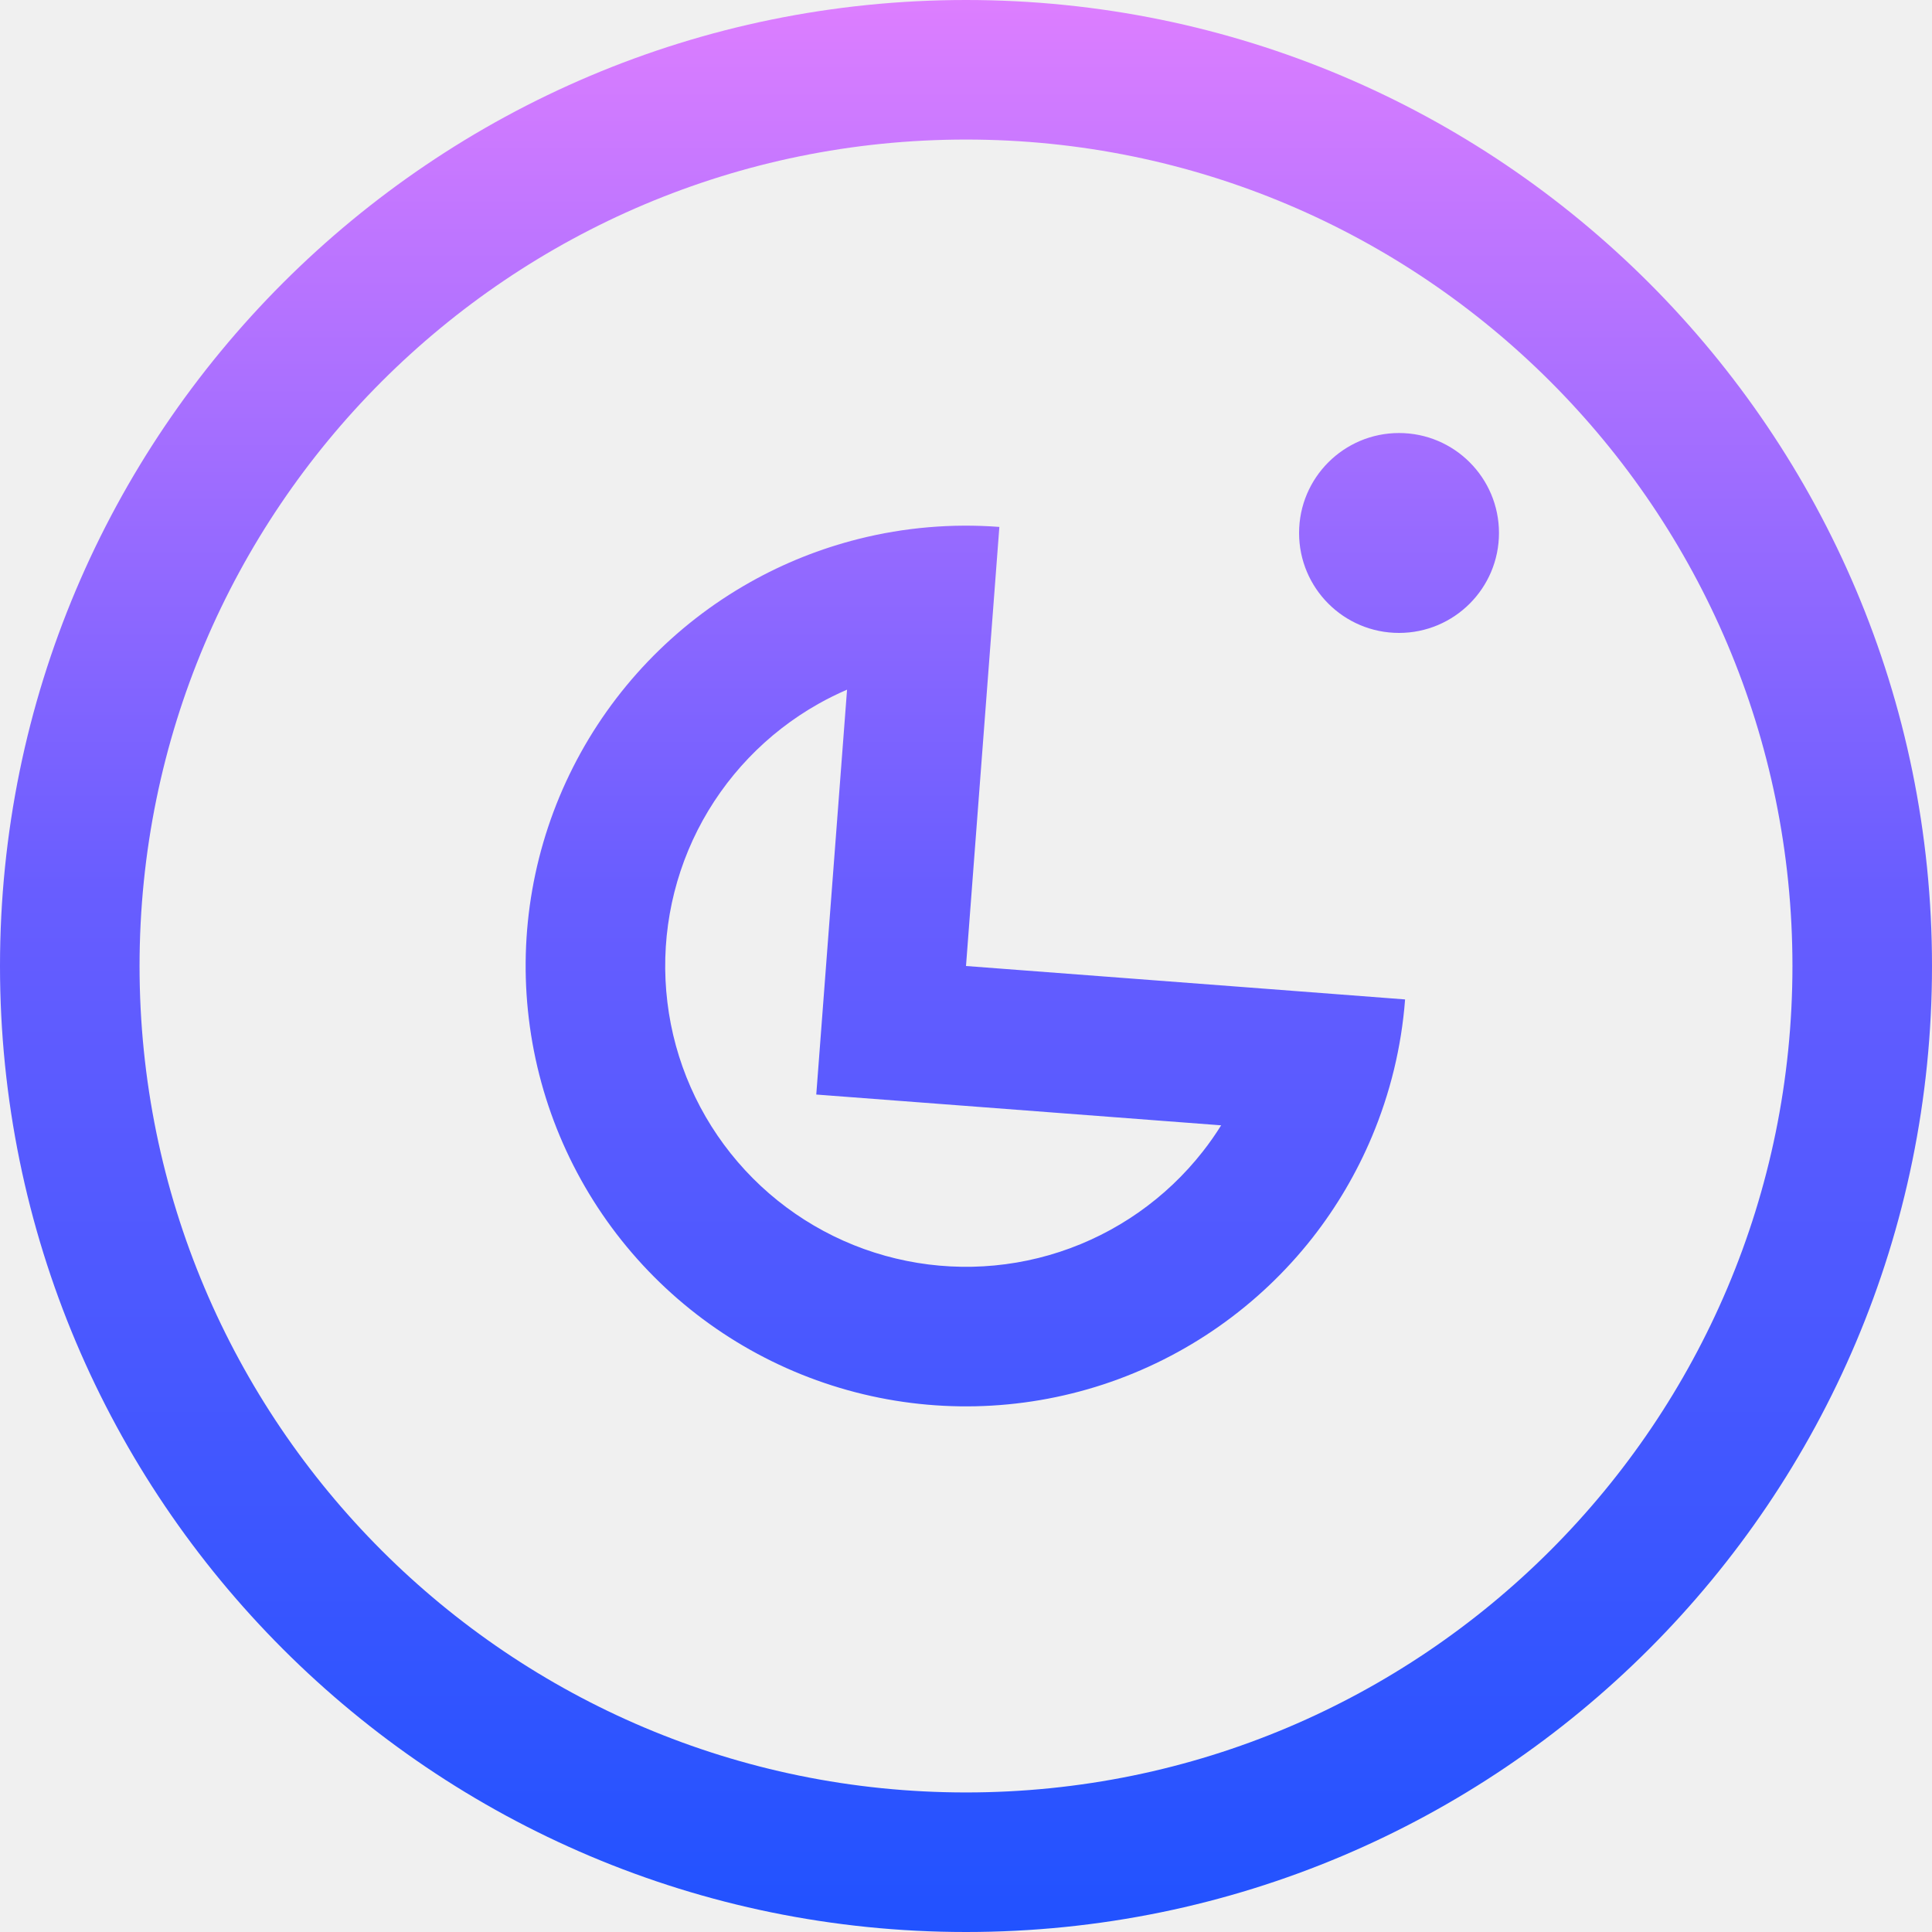
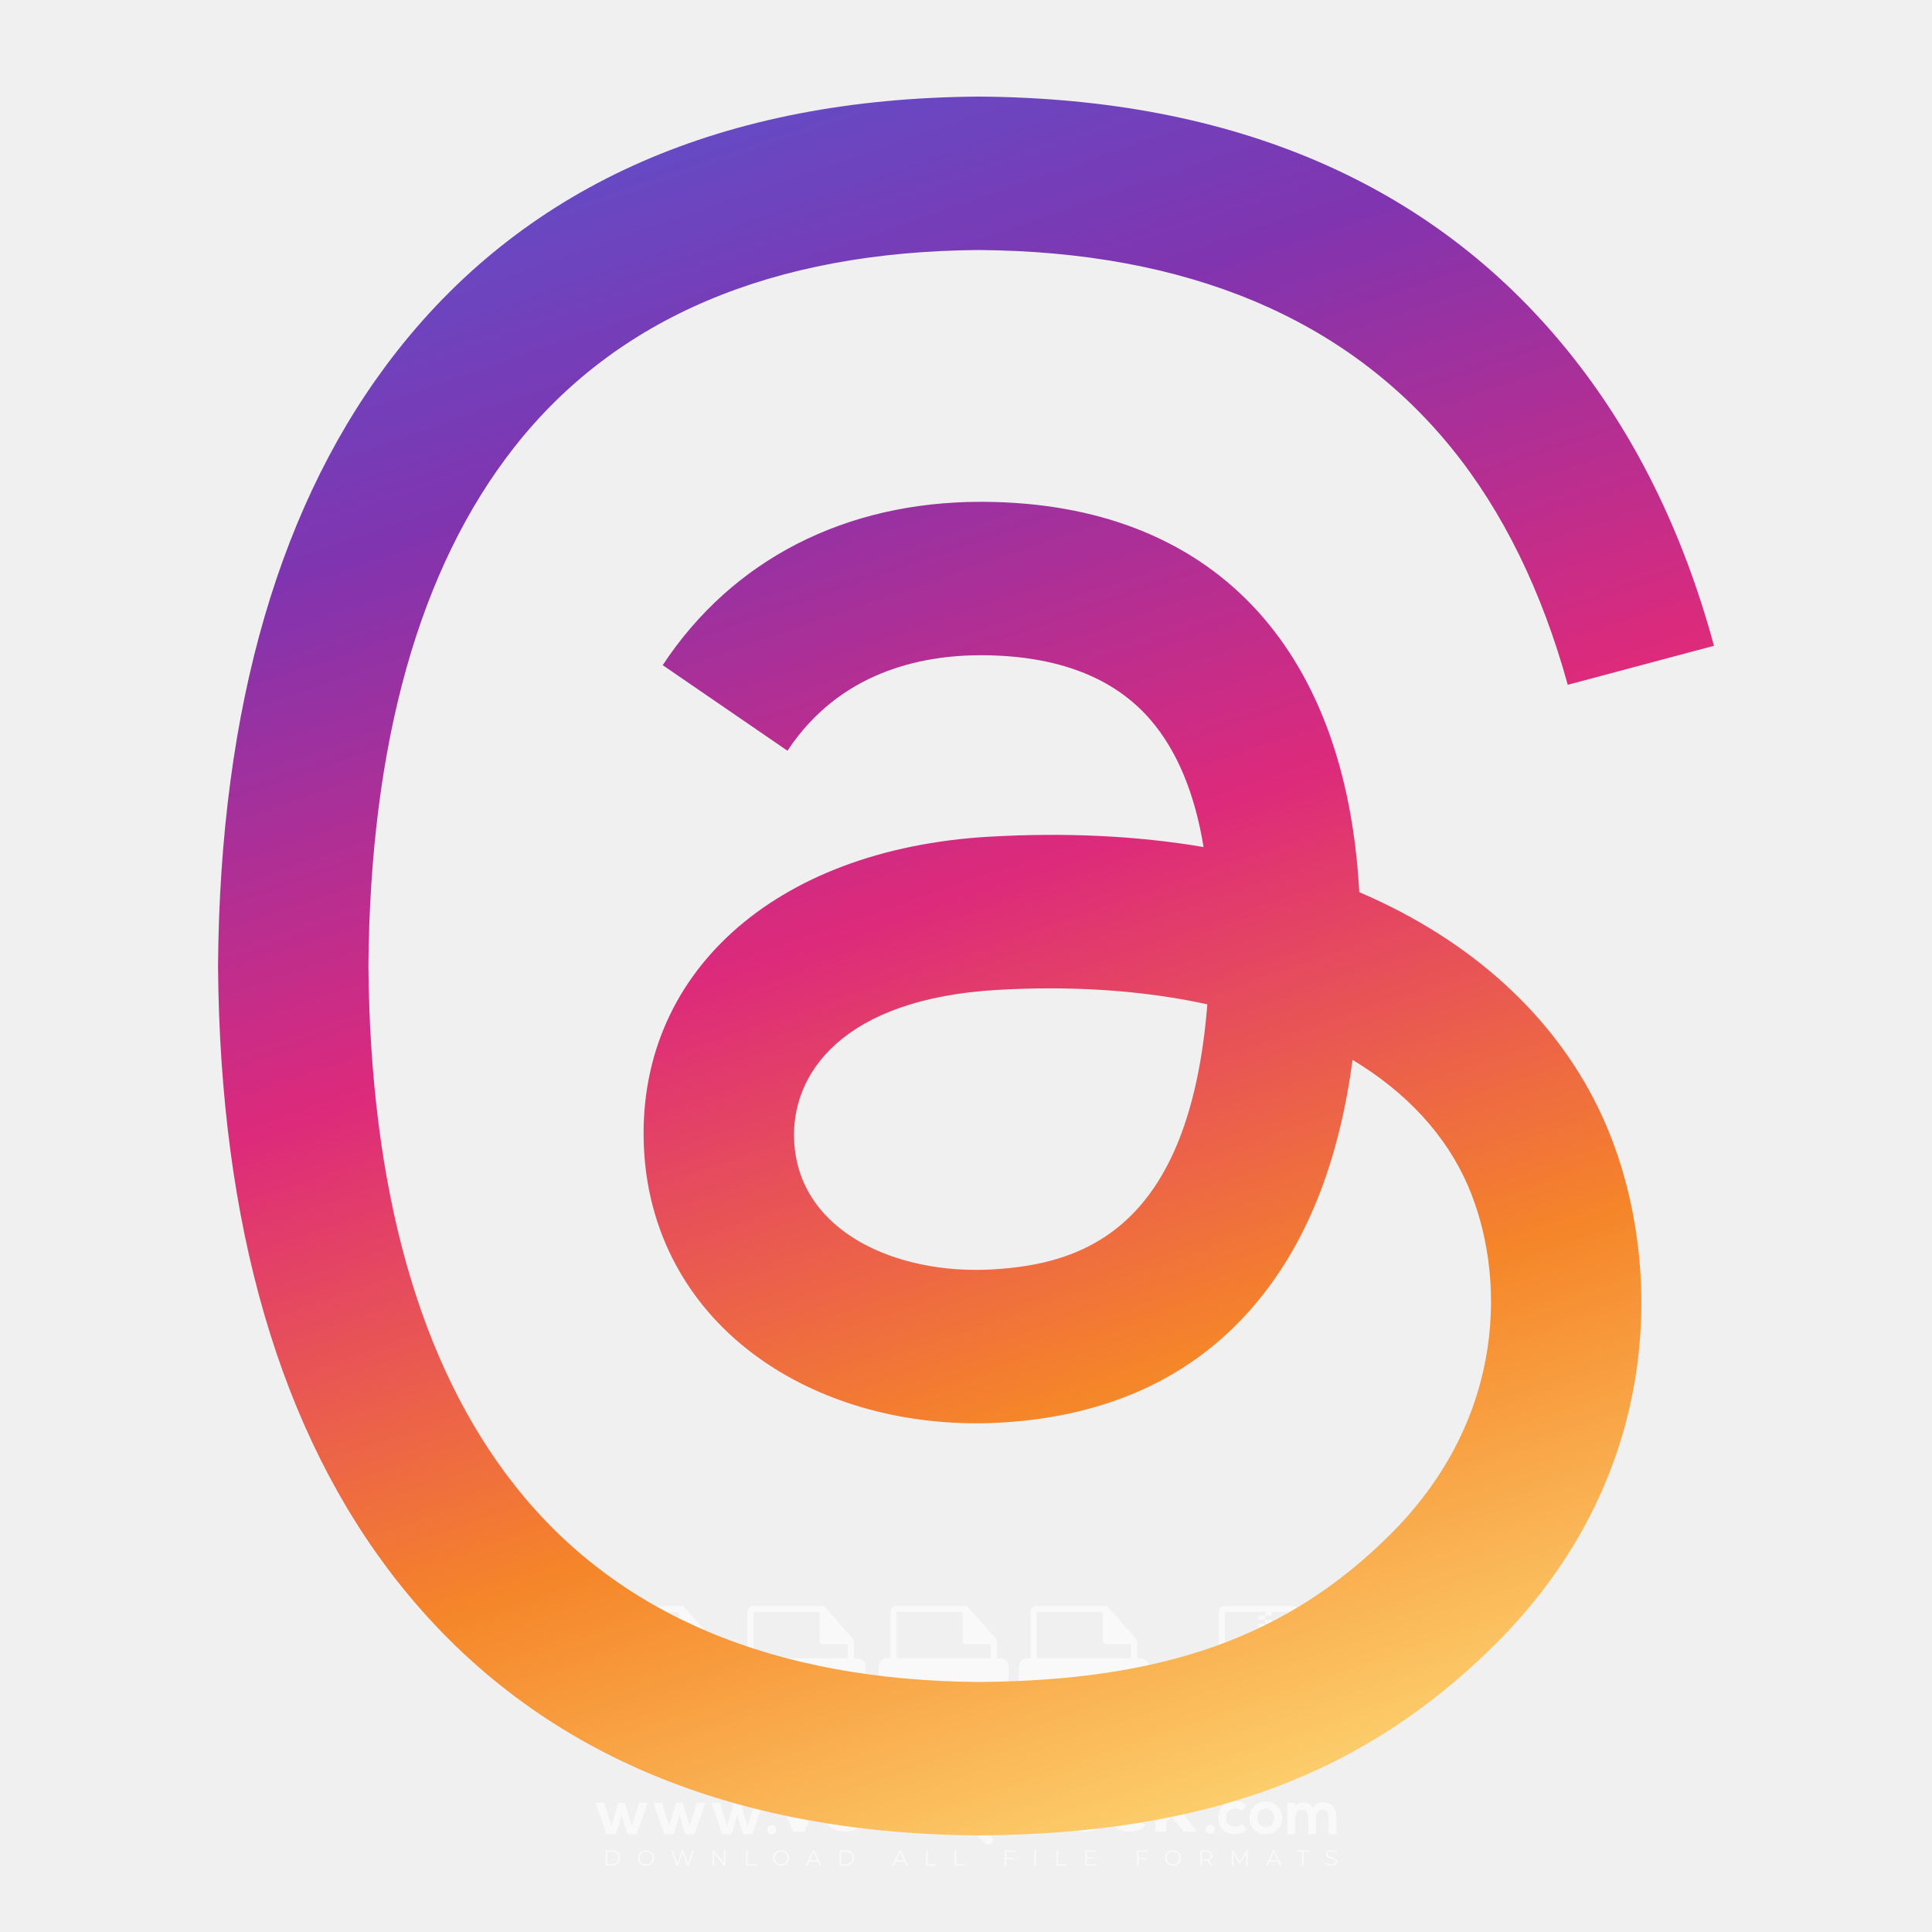
- <svg xmlns="http://www.w3.org/2000/svg" width="30" height="30" viewBox="0 0 30 30" fill="none">
-   <path fill-rule="evenodd" clip-rule="evenodd" d="M27.833 15C27.833 22.088 22.088 27.833 15 27.833C7.912 27.833 2.167 22.088 2.167 15C2.167 7.912 7.912 2.167 15 2.167C22.088 2.167 27.833 7.912 27.833 15ZM30 15C30 23.284 23.284 30 15 30C6.716 30 0 23.284 0 15C0 6.716 6.716 0 15 0C23.284 0 30 6.716 30 15ZM23.276 8.276C23.276 9.133 22.581 9.828 21.724 9.828C20.867 9.828 20.172 9.133 20.172 8.276C20.172 7.419 20.867 6.724 21.724 6.724C22.581 6.724 23.276 7.419 23.276 8.276ZM15.164 12.84L15.354 10.342L15.518 8.182C14.78 8.126 14.042 8.19 13.331 8.369C12.744 8.517 12.176 8.742 11.643 9.043C10.465 9.707 9.51 10.705 8.899 11.912C8.288 13.118 8.049 14.479 8.212 15.821C8.374 17.164 8.931 18.428 9.812 19.454C10.693 20.48 11.858 21.222 13.161 21.586C14.464 21.95 15.845 21.919 17.13 21.498C18.415 21.076 19.546 20.283 20.381 19.219C20.758 18.738 21.067 18.21 21.302 17.652C21.586 16.977 21.762 16.258 21.818 15.52L21.818 15.519L19.658 15.354L17.16 15.164L15 15L15.164 12.84ZM18.962 17.474L14.835 17.16L12.675 16.996L12.839 14.836L13.153 10.709C13.001 10.775 12.852 10.848 12.707 10.93C11.902 11.384 11.25 12.066 10.832 12.89C10.415 13.714 10.252 14.644 10.363 15.561C10.473 16.478 10.854 17.342 11.456 18.043C12.058 18.744 12.854 19.251 13.744 19.499C14.633 19.747 15.577 19.727 16.455 19.439C17.333 19.151 18.106 18.609 18.676 17.882C18.779 17.751 18.874 17.615 18.962 17.474Z" fill="url(#paint0_linear_883_4378)" />
-   <defs>
-     <linearGradient id="paint0_linear_883_4378" x1="15" y1="0" x2="15" y2="30" gradientUnits="userSpaceOnUse">
-       <stop stop-color="#DD7EFF" />
-       <stop offset="0.461" stop-color="#685DFF" />
-       <stop offset="1" stop-color="#2152FF" />
+ <svg xmlns="http://www.w3.org/2000/svg" version="1.1" id="Layer_1" x="0px" y="0px" viewBox="0 0 500 500" style="enable-background:new 0 0 500 500;" xml:space="preserve">
+   <g id="watermark_1_">
+     <g>
+       <g id="watermark" style="opacity:0.61;">
+         <g>
+           <g>
+             <g>
+               <g>
+                 <polygon style="fill:#FFFFFF;" points="213.765,461.172 208.204,474.017 205.268,474.017 199.726,461.172 202.938,461.172          206.846,470.347 210.81,461.172        " />
+               </g>
+               <g>
+                 <path style="fill:#FFFFFF;" d="M223.507,469.741h-7.469c0.275,1.23,1.321,1.982,2.826,1.982c1.046,0,1.798-0.312,2.477-0.954         l1.523,1.651c-0.917,1.046-2.294,1.597-4.074,1.597c-3.413,0-5.634-2.147-5.634-5.083c0-2.954,2.257-5.083,5.267-5.083         c2.899,0,5.138,1.945,5.138,5.12C223.562,469.191,223.526,469.503,223.507,469.741 M216.002,468.071h4.863         c-0.202-1.248-1.138-2.055-2.422-2.055C217.139,466.016,216.204,466.805,216.002,468.071" />
+               </g>
+               <g>
+                 <path style="fill:#FFFFFF;" d="M224.735,468.934c0-2.973,2.294-5.083,5.505-5.083c2.074,0,3.707,0.899,4.423,2.514         l-2.22,1.193c-0.532-0.936-1.321-1.358-2.221-1.358c-1.45,0-2.587,1.009-2.587,2.734c0,1.725,1.138,2.734,2.587,2.734         c0.899,0,1.688-0.404,2.221-1.358l2.22,1.211c-0.716,1.578-2.349,2.495-4.423,2.495         C227.029,474.017,224.735,471.907,224.735,468.934" />
+               </g>
+               <g>
+                 <path style="fill:#FFFFFF;" d="M242.828,473.393c-0.587,0.422-1.45,0.624-2.331,0.624c-2.33,0-3.688-1.193-3.688-3.542         v-4.055h-1.523v-2.202h1.523v-2.404h2.863v2.404h2.459v2.202h-2.459v4.019c0,0.844,0.458,1.303,1.229,1.303         c0.422,0,0.844-0.128,1.156-0.367L242.828,473.393z" />
+               </g>
+             </g>
+             <g>
+               <path style="fill:#FFFFFF;" d="M262.474,463.997v2.643c-0.238-0.018-0.422-0.037-0.642-0.037        c-1.578,0-2.624,0.862-2.624,2.753v4.661h-2.863v-9.873h2.734v1.303C259.776,464.493,260.951,463.997,262.474,463.997" />
+             </g>
+             <g>
+               <path style="fill:#FFFFFF;" d="M263.299,472.53l1.009-2.239c1.083,0.789,2.697,1.339,4.239,1.339        c1.762,0,2.477-0.587,2.477-1.376c0-2.404-7.469-0.752-7.469-5.524c0-2.184,1.762-4,5.413-4c1.615,0,3.267,0.385,4.459,1.138        l-0.918,2.257c-1.193-0.679-2.422-1.009-3.56-1.009c-1.761,0-2.44,0.66-2.44,1.468c0,2.367,7.468,0.734,7.468,5.45        c0,2.147-1.78,3.982-5.45,3.982C266.492,474.017,264.437,473.411,263.299,472.53" />
+             </g>
+             <g>
+               <path style="fill:#FFFFFF;" d="M285.428,469.741h-7.469c0.275,1.23,1.321,1.982,2.826,1.982c1.046,0,1.798-0.312,2.477-0.954        l1.523,1.651c-0.918,1.046-2.294,1.597-4.074,1.597c-3.413,0-5.634-2.147-5.634-5.083c0-2.954,2.257-5.083,5.267-5.083        c2.9,0,5.138,1.945,5.138,5.12C285.484,469.191,285.447,469.503,285.428,469.741 M277.923,468.071h4.863        c-0.202-1.248-1.138-2.055-2.422-2.055C279.061,466.016,278.125,466.805,277.923,468.071" />
+             </g>
+             <g>
+               <path style="fill:#FFFFFF;" d="M297.007,469.741h-7.469c0.275,1.23,1.321,1.982,2.826,1.982c1.046,0,1.798-0.312,2.477-0.954        l1.523,1.651c-0.918,1.046-2.294,1.597-4.074,1.597c-3.413,0-5.634-2.147-5.634-5.083c0-2.954,2.257-5.083,5.267-5.083        c2.899,0,5.138,1.945,5.138,5.12C297.062,469.191,297.025,469.503,297.007,469.741 M289.501,468.071h4.863        c-0.202-1.248-1.138-2.055-2.422-2.055C290.639,466.016,289.703,466.805,289.501,468.071" />
+             </g>
+             <g>
+               <polygon style="fill:#FFFFFF;" points="303.208,470.145 301.831,471.503 301.831,474.017 298.969,474.017 298.969,460.401         301.831,460.401 301.831,468.108 306.016,464.144 309.429,464.144 305.318,468.328 309.796,474.017 306.327,474.017       " />
+             </g>
+             <g>
+               <path style="fill:#FFFFFF;" d="M256.601,475.359L256.601,475.359l-2.86-2.86c-0.435,0.508-0.953,0.943-1.534,1.284        c-0.092,0.069-0.186,0.136-0.283,0.199l3.027,3.027c0.456,0.456,1.195,0.456,1.65,0        C257.057,476.554,257.057,475.815,256.601,475.359" />
+             </g>
+             <g>
+               <path style="fill:#FFFFFF;" d="M249.984,463.244c0.221-0.173,0.495-0.281,0.797-0.281c0.042,0,0.083,0.002,0.124,0.006        c-0.214-0.156-0.478-0.249-0.764-0.249c-0.395,0-0.744,0.18-0.981,0.458c-0.051,0-0.1,0.006-0.151,0.008        c0.039-0.077,0.064-0.162,0.064-0.255c0-0.234-0.143-0.434-0.346-0.519c0.087,0.126,0.138,0.279,0.138,0.445        c0,0.122-0.031,0.237-0.081,0.341c-2.811,0.201-5.03,2.539-5.03,5.4c0,2.993,2.426,5.42,5.42,5.42        c2.993,0,5.42-2.426,5.42-5.42C254.595,465.879,252.593,463.635,249.984,463.244 M247.983,464.656        c0.435,0,0.844,0.112,1.199,0.309c0.374-0.245,0.82-0.387,1.299-0.387c0.711,0,1.348,0.312,1.784,0.806        c-0.435-0.379-1.004-0.61-1.627-0.61c-0.449,0-0.87,0.12-1.234,0.329c-0.079,0.046-0.156,0.096-0.229,0.15        c-0.065-0.048-0.133-0.093-0.204-0.134c-0.369-0.219-0.8-0.344-1.26-0.344c-0.3,0-0.588,0.054-0.854,0.152        C247.196,464.754,247.578,464.656,247.983,464.656 M251.772,469.098c0.115,0.305,0.181,0.634,0.181,0.979        c0,1.534-1.244,2.777-2.778,2.777c-1.534,0-2.777-1.243-2.777-2.777c0-0.345,0.066-0.674,0.181-0.979        c-0.62-0.382-1.035-1.064-1.035-1.846c0-1.197,0.971-2.168,2.168-2.168c0.565,0,1.078,0.218,1.463,0.572        c0.386-0.354,0.899-0.572,1.464-0.572c1.197,0,2.168,0.971,2.168,2.168C252.807,468.034,252.392,468.716,251.772,469.098" />
+             </g>
+             <g>
+               <path style="fill:#FFFFFF;" d="M251.666,467.061c0,0.497-0.404,0.901-0.901,0.901c-0.497,0-0.901-0.404-0.901-0.901        s0.404-0.901,0.901-0.901c0.101,0,0.197,0.017,0.287,0.047c-0.03,0.062-0.045,0.132-0.045,0.204        c0,0.273,0.221,0.494,0.494,0.494c0.05,0,0.099-0.008,0.146-0.022C251.66,466.941,251.666,467,251.666,467.061" />
+             </g>
+             <g>
+               <path style="fill:#FFFFFF;" d="M248.255,467.061c0,0.376-0.305,0.681-0.681,0.681c-0.376,0-0.681-0.305-0.681-0.681        s0.305-0.681,0.681-0.681c0.076,0,0.149,0.013,0.217,0.035c-0.023,0.047-0.034,0.1-0.034,0.155        c0,0.206,0.167,0.374,0.374,0.374c0.038,0,0.075-0.006,0.11-0.017C248.25,466.97,248.255,467.015,248.255,467.061" />
+             </g>
+             <g>
+               <g>
+                 <g>
+                   <rect x="242.908" y="467.83" style="fill:#FFFFFF;" width="0.616" height="0.616" />
+                 </g>
+                 <g>
+                   <rect x="254.827" y="467.83" style="fill:#FFFFFF;" width="0.616" height="0.616" />
+                 </g>
+                 <g>
+                   <path style="fill:#FFFFFF;" d="M255.205,468.082h-0.14c0-3.248-2.642-5.89-5.89-5.89c-3.248,0-5.89,2.642-5.89,5.89h-0.14          c0-1.611,0.627-3.125,1.766-4.264c1.139-1.139,2.653-1.766,4.264-1.766c1.611,0,3.125,0.627,4.264,1.766          C254.578,464.957,255.205,466.471,255.205,468.082" />
+                 </g>
+               </g>
+               <g>
+                 <rect x="248.868" y="461.814" style="fill:#FFFFFF;" width="0.616" height="0.616" />
+               </g>
+               <g>
+                 <rect x="244.95" y="462.052" style="fill:#FFFFFF;" width="8.45" height="0.14" />
+               </g>
+               <g>
+                 <path style="fill:#FFFFFF;" d="M245.174,462.15c0,0.108-0.088,0.196-0.196,0.196c-0.108,0-0.196-0.088-0.196-0.196         c0-0.108,0.088-0.196,0.196-0.196C245.086,461.954,245.174,462.042,245.174,462.15" />
+               </g>
+               <g>
+                 <path style="fill:#FFFFFF;" d="M253.596,462.15c0,0.108-0.088,0.196-0.196,0.196c-0.108,0-0.196-0.088-0.196-0.196         c0-0.108,0.088-0.196,0.196-0.196C253.509,461.954,253.596,462.042,253.596,462.15" />
+               </g>
+             </g>
+           </g>
+           <g>
+             <path style="fill:#FFFFFF;" d="M314.356,473.409c0,1.559-2.364,1.559-2.364,0C311.993,471.851,314.356,471.851,314.356,473.409       z" />
+           </g>
+           <g>
+             <g>
+               <g>
+                 <path style="fill:#FFFFFF;" d="M161.739,466.549l1.772,6.088l1.855-6.088h2.215l-2.823,8.14h-2.33l-0.837-2.396l-0.722-2.708         l-0.722,2.708l-0.837,2.396h-2.33l-2.839-8.14h2.231l1.855,6.088l1.756-6.088H161.739z" />
+               </g>
+               <g>
+                 <path style="fill:#FFFFFF;" d="M176.713,466.549l1.772,6.088l1.855-6.088h2.215l-2.823,8.14h-2.33l-0.837-2.396l-0.722-2.708         l-0.722,2.708l-0.837,2.396h-2.33l-2.839-8.14h2.231l1.855,6.088l1.756-6.088H176.713z" />
+               </g>
+               <g>
+                 <path style="fill:#FFFFFF;" d="M191.687,466.549l1.772,6.088l1.855-6.088h2.215l-2.823,8.14h-2.33l-0.837-2.396l-0.722-2.708         l-0.722,2.708l-0.837,2.396h-2.33l-2.839-8.14h2.231l1.855,6.088l1.756-6.088H191.687z" />
+               </g>
+             </g>
+             <g>
+               <path style="fill:#FFFFFF;" d="M200.908,473.52c0,1.559-2.364,1.559-2.364,0C198.545,471.962,200.908,471.962,200.908,473.52z        " />
+             </g>
+             <g>
+               <path style="fill:#FFFFFF;" d="M322.71,473.409c-0.935,0.919-1.919,1.28-3.117,1.28c-2.346,0-4.3-1.411-4.3-4.282        s1.953-4.284,4.3-4.284c1.149,0,2.035,0.329,2.921,1.199l-1.264,1.329c-0.476-0.428-1.066-0.64-1.623-0.64        c-1.346,0-2.33,0.985-2.33,2.396c0,1.542,1.05,2.362,2.297,2.362c0.64,0,1.28-0.18,1.772-0.672L322.71,473.409z" />
+             </g>
+             <g>
+               <path style="fill:#FFFFFF;" d="M331.805,470.472c0,2.33-1.591,4.217-4.217,4.217c-2.626,0-4.201-1.887-4.201-4.217        c0-2.314,1.609-4.217,4.185-4.217C330.149,466.255,331.805,468.158,331.805,470.472z M325.389,470.472        c0,1.231,0.739,2.38,2.199,2.38c1.46,0,2.199-1.149,2.199-2.38c0-1.215-0.854-2.396-2.199-2.396        C326.144,468.077,325.389,469.258,325.389,470.472z" />
+             </g>
+             <g>
+               <path style="fill:#FFFFFF;" d="M338.572,474.689v-4.332c0-1.068-0.559-2.035-1.658-2.035c-1.082,0-1.722,0.967-1.722,2.035        v4.332h-2.003v-8.107h1.855l0.148,0.985c0.426-0.82,1.362-1.116,2.133-1.116c0.969,0,1.937,0.394,2.396,1.51        c0.723-1.149,1.658-1.478,2.708-1.478c2.297,0,3.43,1.412,3.43,3.84v4.365h-2.003v-4.365c0-1.066-0.442-1.97-1.526-1.97        c-1.082,0-1.756,0.935-1.756,2.003v4.332H338.572z" />
+             </g>
+           </g>
+         </g>
+       </g>
+       <g style="opacity:0.61;">
+         <g>
+           <g>
+             <path style="fill:#FFFFFF;" d="M345.988,431.299c-0.006-1.224-0.959-2.121-2.189-2.14c-0.924-0.014-0.832,0.12-0.834-0.867       c-0.003-1.097-0.007-2.194,0.003-3.292c0.003-0.379-0.112-0.691-0.362-0.976c-2.342-2.668-4.678-5.342-7.019-8.011       c-0.12-0.137-0.275-0.244-0.414-0.366c-6.214,0-12.427,0-18.641,0c-0.794,0.293-1.14,0.868-1.138,1.709       c0.01,3.748,0.004,7.496,0.004,11.243c0,0.556-0.003,0.589-0.55,0.551c-1.497-0.102-2.516,0.986-2.497,2.492       c0.044,3.476,0.013,6.953,0.014,10.429c0.001,1.58,0.867,2.443,2.45,2.449c0.582,0.002,0.582,0.002,0.582,0.6       c0,2.219-0.001,4.438,0.001,6.657c0.001,1.192,0.58,1.771,1.768,1.771c8.013,0.001,16.027,0.001,24.04,0       c1.168,0,1.755-0.583,1.757-1.745c0.002-2.256,0-4.512,0.001-6.768c0-0.512,0.002-0.511,0.52-0.515       c0.271-0.002,0.541,0.008,0.809-0.058c0.996-0.246,1.69-1.044,1.694-2.069C346.003,438.696,346.005,434.997,345.988,431.299z        M317.537,417.162c5.337,0,10.674,0,16.01,0c0.548,0,0.554,0.007,0.554,0.561c0.001,2.243-0.001,4.486,0.001,6.73       c0.001,0.811,0.249,1.059,1.06,1.059c1.91,0.001,3.821,0,5.731,0.001c0.458,0,0.479,0.021,0.481,0.483       c0.003,0.887,0.002,1.775,0,2.662c-0.001,0.477-0.024,0.498-0.504,0.499c-3.895,0.001-7.79,0-11.684,0       c-3.882,0-7.765,0-11.647,0c-0.55,0-0.552-0.001-0.552-0.561c-0.001-3.624-0.001-7.247,0-10.871       C316.987,417.166,316.991,417.162,317.537,417.162z M340.822,451.579c-3.883,0.001-7.766,0-11.65,0c-3.871,0-7.742,0-11.613,0       c-0.572,0-0.574-0.002-0.574-0.579c-0.001-1.997-0.001-3.994,0.001-5.991c0-0.464,0.023-0.486,0.478-0.487       c7.803-0.001,15.607-0.001,23.41,0c0.478,0,0.499,0.02,0.499,0.503c0.002,1.997,0.001,3.994,0,5.991       C341.375,451.574,341.37,451.579,340.822,451.579z" />
+           </g>
+           <g>
+             <g>
+               <rect x="327.418" y="417.053" style="fill:#FFFFFF;" width="1.757" height="1.054" />
+             </g>
+             <g>
+               <rect x="325.662" y="418.107" style="fill:#FFFFFF;" width="1.757" height="1.054" />
+             </g>
+             <g>
+               <rect x="327.418" y="419.161" style="fill:#FFFFFF;" width="1.757" height="1.054" />
+             </g>
+             <g>
+               <rect x="325.662" y="420.215" style="fill:#FFFFFF;" width="1.757" height="1.054" />
+             </g>
+             <g>
+               <rect x="327.418" y="421.269" style="fill:#FFFFFF;" width="1.757" height="1.054" />
+             </g>
+             <g>
+               <rect x="325.662" y="422.323" style="fill:#FFFFFF;" width="1.757" height="1.054" />
+             </g>
+             <g>
+               <rect x="327.418" y="423.378" style="fill:#FFFFFF;" width="1.757" height="1.054" />
+             </g>
+             <g>
+               <rect x="325.662" y="424.432" style="fill:#FFFFFF;" width="1.757" height="1.054" />
+             </g>
+             <g>
+               <rect x="327.418" y="425.486" style="fill:#FFFFFF;" width="1.757" height="1.054" />
+             </g>
+             <g>
+               <rect x="325.662" y="426.54" style="fill:#FFFFFF;" width="1.757" height="1.054" />
+             </g>
+             <g>
+               <rect x="327.418" y="427.594" style="fill:#FFFFFF;" width="1.757" height="1.054" />
+             </g>
+             <g>
+               <rect x="325.662" y="428.648" style="fill:#FFFFFF;" width="1.757" height="1.054" />
+             </g>
+           </g>
+         </g>
+         <g>
+           <path style="fill:#FFFFFF;" d="M187.637,431.299c-0.006-1.224-0.959-2.121-2.189-2.14c-0.924-0.014-0.832,0.12-0.834-0.867      c-0.003-1.097-0.007-2.194,0.003-3.292c0.003-0.379-0.112-0.691-0.362-0.976c-2.342-2.668-4.678-5.342-7.019-8.011      c-0.12-0.137-0.275-0.244-0.414-0.366c-6.214,0-12.427,0-18.641,0c-0.794,0.293-1.14,0.868-1.138,1.709      c0.01,3.748,0.004,7.496,0.004,11.243c0,0.556-0.003,0.589-0.55,0.551c-1.497-0.102-2.516,0.986-2.497,2.492      c0.044,3.476,0.013,6.953,0.014,10.429c0.001,1.58,0.867,2.443,2.45,2.449c0.582,0.002,0.582,0.002,0.582,0.6      c0,2.219-0.001,4.438,0.001,6.657c0.001,1.192,0.58,1.771,1.768,1.771c8.013,0.001,16.027,0.001,24.04,0      c1.168,0,1.755-0.583,1.757-1.745c0.002-2.256,0-4.512,0.001-6.768c0-0.512,0.002-0.511,0.52-0.515      c0.271-0.002,0.541,0.008,0.809-0.058c0.996-0.246,1.69-1.044,1.694-2.069C187.652,438.696,187.655,434.997,187.637,431.299z       M159.187,417.162c5.337,0,10.674,0,16.01,0c0.548,0,0.554,0.007,0.554,0.561c0.001,2.243-0.001,4.486,0.001,6.73      c0.001,0.811,0.249,1.059,1.06,1.059c1.91,0.001,3.821,0,5.731,0.001c0.458,0,0.479,0.021,0.481,0.483      c0.003,0.887,0.002,1.775,0,2.662c-0.001,0.477-0.024,0.498-0.504,0.499c-3.895,0.001-7.79,0-11.684,0      c-3.882,0-7.765,0-11.647,0c-0.55,0-0.552-0.001-0.552-0.561c-0.001-3.624-0.001-7.247,0-10.871      C158.636,417.166,158.64,417.162,159.187,417.162z M182.472,451.579c-3.883,0.001-7.766,0-11.65,0c-3.871,0-7.742,0-11.613,0      c-0.572,0-0.574-0.002-0.574-0.579c-0.001-1.997-0.001-3.994,0.001-5.991c0-0.464,0.023-0.486,0.478-0.487      c7.803-0.001,15.607-0.001,23.41,0c0.478,0,0.499,0.02,0.499,0.503c0.002,1.997,0.001,3.994,0,5.991      C183.024,451.574,183.019,451.579,182.472,451.579z" />
+         </g>
+         <g>
+           <path style="fill:#FFFFFF;" d="M159.779,440.669v-7.897h2.779c0.375,0,0.726,0.061,1.053,0.182      c0.327,0.121,0.612,0.292,0.855,0.513c0.242,0.221,0.434,0.483,0.573,0.789c0.14,0.305,0.21,0.642,0.21,1.009      c0,0.375-0.07,0.715-0.21,1.02c-0.14,0.305-0.331,0.568-0.573,0.789c-0.243,0.221-0.528,0.392-0.855,0.513      c-0.327,0.121-0.678,0.182-1.053,0.182h-1.29v2.901H159.779z M162.58,436.356c0.39,0,0.684-0.111,0.882-0.331      c0.199-0.22,0.298-0.474,0.298-0.761c0-0.14-0.024-0.276-0.072-0.408c-0.048-0.132-0.121-0.248-0.221-0.347      c-0.099-0.099-0.223-0.178-0.37-0.237c-0.147-0.059-0.32-0.089-0.518-0.089h-1.312v2.173H162.58z" />
+           <path style="fill:#FFFFFF;" d="M166.308,432.771h1.731l3.177,5.294h0.088l-0.088-1.522v-3.772h1.478v7.897h-1.566l-3.353-5.592      h-0.088l0.088,1.522v4.07h-1.467V432.771z" />
+           <path style="fill:#FFFFFF;" d="M177.922,436.334h3.872c0.022,0.089,0.04,0.195,0.055,0.32c0.014,0.125,0.022,0.25,0.022,0.375      c0,0.507-0.077,0.985-0.231,1.434c-0.154,0.449-0.397,0.849-0.728,1.202c-0.353,0.375-0.776,0.666-1.268,0.871      c-0.493,0.206-1.055,0.309-1.688,0.309c-0.574,0-1.114-0.103-1.622-0.309c-0.507-0.206-0.948-0.492-1.323-0.86      c-0.375-0.367-0.673-0.803-0.894-1.307c-0.221-0.504-0.331-1.053-0.331-1.649c0-0.595,0.11-1.145,0.331-1.649      c0.221-0.504,0.518-0.939,0.894-1.307c0.375-0.367,0.816-0.654,1.323-0.86c0.507-0.206,1.048-0.309,1.622-0.309      c0.64,0,1.211,0.11,1.715,0.331c0.504,0.221,0.935,0.526,1.296,0.915l-1.025,1.004c-0.258-0.272-0.544-0.48-0.861-0.623      c-0.316-0.143-0.695-0.215-1.136-0.215c-0.361,0-0.703,0.065-1.026,0.193c-0.324,0.129-0.607,0.311-0.85,0.546      c-0.242,0.235-0.436,0.52-0.579,0.855c-0.143,0.335-0.215,0.708-0.215,1.119c0,0.412,0.072,0.785,0.215,1.12      c0.143,0.335,0.338,0.62,0.584,0.855c0.246,0.235,0.531,0.418,0.855,0.546c0.323,0.129,0.669,0.193,1.037,0.193      c0.419,0,0.773-0.061,1.064-0.182c0.29-0.121,0.538-0.278,0.744-0.469c0.148-0.132,0.275-0.3,0.381-0.502      c0.106-0.202,0.189-0.428,0.248-0.678h-2.482V436.334z" />
+         </g>
+         <g>
+           <path style="fill:#FFFFFF;" d="M224.019,431.299c-0.006-1.224-0.959-2.121-2.189-2.14c-0.924-0.014-0.832,0.12-0.834-0.867      c-0.003-1.097-0.007-2.194,0.003-3.292c0.003-0.379-0.112-0.691-0.362-0.976c-2.342-2.668-4.678-5.342-7.019-8.011      c-0.12-0.137-0.275-0.244-0.414-0.366c-6.214,0-12.427,0-18.641,0c-0.794,0.293-1.14,0.868-1.138,1.709      c0.01,3.748,0.004,7.496,0.004,11.243c0,0.556-0.003,0.589-0.55,0.551c-1.497-0.102-2.516,0.986-2.497,2.492      c0.044,3.476,0.013,6.953,0.014,10.429c0.001,1.58,0.867,2.443,2.45,2.449c0.582,0.002,0.582,0.002,0.582,0.6      c0,2.219-0.001,4.438,0.001,6.657c0.001,1.192,0.58,1.771,1.768,1.771c8.013,0.001,16.027,0.001,24.04,0      c1.168,0,1.755-0.583,1.757-1.745c0.002-2.256,0-4.512,0.001-6.768c0-0.512,0.002-0.511,0.52-0.515      c0.271-0.002,0.541,0.008,0.809-0.058c0.997-0.246,1.69-1.044,1.694-2.069C224.034,438.696,224.036,434.997,224.019,431.299z       M195.568,417.162c5.337,0,10.674,0,16.01,0c0.548,0,0.554,0.007,0.554,0.561c0.001,2.243-0.001,4.486,0.001,6.73      c0.001,0.811,0.249,1.059,1.06,1.059c1.91,0.001,3.821,0,5.731,0.001c0.458,0,0.479,0.021,0.481,0.483      c0.003,0.887,0.002,1.775,0,2.662c-0.001,0.477-0.024,0.498-0.504,0.499c-3.895,0.001-7.79,0-11.684,0      c-3.882,0-7.765,0-11.647,0c-0.55,0-0.552-0.001-0.552-0.561c-0.001-3.624-0.001-7.247,0-10.871      C195.018,417.166,195.022,417.162,195.568,417.162z M218.854,451.579c-3.883,0.001-7.766,0-11.65,0c-3.871,0-7.742,0-11.613,0      c-0.572,0-0.574-0.002-0.574-0.579c-0.001-1.997-0.001-3.994,0.001-5.991c0-0.464,0.023-0.486,0.478-0.487      c7.803-0.001,15.607-0.001,23.41,0c0.478,0,0.499,0.02,0.499,0.503c0.002,1.997,0.001,3.994,0,5.991      C219.406,451.574,219.401,451.579,218.854,451.579z" />
+         </g>
+         <g>
+           <path style="fill:#FFFFFF;" d="M205.111,432.771h1.699l2.967,7.897h-1.644l-0.651-1.886h-3.044l-0.651,1.886h-1.643      L205.111,432.771z M206.997,437.415l-0.706-1.974l-0.287-0.96h-0.088l-0.287,0.96l-0.706,1.974H206.997z" />
+           <path style="fill:#FFFFFF;" d="M211.331,434.536c-0.125,0-0.245-0.024-0.359-0.072c-0.114-0.048-0.213-0.114-0.298-0.199      c-0.084-0.084-0.151-0.182-0.198-0.292c-0.048-0.11-0.072-0.232-0.072-0.364s0.024-0.254,0.072-0.364      c0.048-0.11,0.114-0.208,0.198-0.292c0.084-0.084,0.184-0.151,0.298-0.198c0.114-0.048,0.233-0.072,0.359-0.072      c0.257,0,0.478,0.09,0.662,0.27c0.184,0.181,0.276,0.399,0.276,0.656s-0.092,0.476-0.276,0.656      C211.809,434.446,211.589,434.536,211.331,434.536z M210.615,440.669v-5.404h1.445v5.404H210.615z" />
+         </g>
+         <g>
+           <path style="fill:#FFFFFF;" d="M261.044,431.299c-0.006-1.224-0.959-2.121-2.189-2.14c-0.924-0.014-0.832,0.12-0.834-0.867      c-0.003-1.097-0.007-2.194,0.003-3.292c0.003-0.379-0.112-0.691-0.362-0.976c-2.342-2.668-4.678-5.342-7.019-8.011      c-0.12-0.137-0.275-0.244-0.414-0.366c-6.214,0-12.427,0-18.641,0c-0.794,0.293-1.14,0.868-1.138,1.709      c0.01,3.748,0.004,7.496,0.004,11.243c0,0.556-0.003,0.589-0.55,0.551c-1.497-0.102-2.516,0.986-2.497,2.492      c0.044,3.476,0.013,6.953,0.014,10.429c0.001,1.58,0.867,2.443,2.45,2.449c0.582,0.002,0.582,0.002,0.582,0.6      c0,2.219-0.001,4.438,0.001,6.657c0.001,1.192,0.58,1.771,1.768,1.771c8.013,0.001,16.027,0.001,24.04,0      c1.168,0,1.755-0.583,1.757-1.745c0.002-2.256,0-4.512,0.001-6.768c0-0.512,0.002-0.511,0.52-0.515      c0.271-0.002,0.541,0.008,0.809-0.058c0.996-0.246,1.69-1.044,1.694-2.069C261.059,438.696,261.061,434.997,261.044,431.299z       M232.593,417.162c5.337,0,10.674,0,16.01,0c0.548,0,0.554,0.007,0.554,0.561c0.001,2.243-0.001,4.486,0.001,6.73      c0.001,0.811,0.249,1.059,1.06,1.059c1.91,0.001,3.821,0,5.731,0.001c0.458,0,0.479,0.021,0.481,0.483      c0.003,0.887,0.002,1.775,0,2.662c-0.001,0.477-0.024,0.498-0.504,0.499c-3.895,0.001-7.79,0-11.684,0      c-3.882,0-7.765,0-11.647,0c-0.55,0-0.552-0.001-0.552-0.561c-0.001-3.624-0.001-7.247,0-10.871      C232.042,417.166,232.047,417.162,232.593,417.162z M255.878,451.579c-3.883,0.001-7.766,0-11.65,0c-3.871,0-7.742,0-11.613,0      c-0.572,0-0.574-0.002-0.574-0.579c-0.001-1.997-0.001-3.994,0.001-5.991c0-0.464,0.023-0.486,0.478-0.487      c7.803-0.001,15.607-0.001,23.41,0c0.478,0,0.499,0.02,0.499,0.503c0.002,1.997,0.001,3.994,0,5.991      C256.431,451.574,256.426,451.579,255.878,451.579z" />
+         </g>
+         <g>
+           <path style="fill:#FFFFFF;" d="M236.361,440.845c-0.338,0-0.662-0.048-0.971-0.143c-0.309-0.095-0.592-0.239-0.849-0.43      c-0.257-0.191-0.481-0.425-0.673-0.7c-0.191-0.276-0.342-0.597-0.452-0.965l1.401-0.551c0.103,0.397,0.283,0.726,0.54,0.987      c0.257,0.261,0.596,0.392,1.015,0.392c0.154,0,0.303-0.02,0.447-0.061c0.143-0.04,0.272-0.099,0.386-0.176      s0.204-0.175,0.27-0.292c0.066-0.118,0.099-0.254,0.099-0.408c0-0.147-0.026-0.279-0.077-0.397      c-0.051-0.117-0.138-0.227-0.259-0.331c-0.121-0.103-0.28-0.202-0.475-0.298c-0.195-0.095-0.435-0.195-0.722-0.298l-0.485-0.176      c-0.213-0.073-0.429-0.173-0.645-0.298c-0.217-0.125-0.413-0.276-0.59-0.452c-0.177-0.176-0.322-0.384-0.436-0.623      c-0.114-0.239-0.171-0.509-0.171-0.81c0-0.309,0.06-0.597,0.182-0.866c0.121-0.268,0.294-0.503,0.518-0.706      c0.224-0.202,0.492-0.36,0.805-0.474s0.66-0.171,1.042-0.171c0.397,0,0.74,0.053,1.031,0.16      c0.291,0.107,0.537,0.243,0.739,0.408c0.202,0.165,0.366,0.348,0.491,0.546c0.125,0.199,0.217,0.386,0.276,0.563l-1.312,0.551      c-0.074-0.221-0.208-0.419-0.402-0.596c-0.195-0.176-0.462-0.265-0.8-0.265c-0.324,0-0.592,0.075-0.805,0.226      c-0.213,0.151-0.32,0.348-0.32,0.59c0,0.235,0.103,0.436,0.309,0.601c0.206,0.165,0.533,0.325,0.982,0.48l0.497,0.165      c0.316,0.111,0.605,0.237,0.866,0.381c0.261,0.143,0.485,0.314,0.673,0.513c0.187,0.199,0.331,0.425,0.43,0.678      c0.1,0.254,0.149,0.546,0.149,0.877c0,0.412-0.083,0.767-0.248,1.064c-0.165,0.298-0.377,0.542-0.634,0.734      c-0.258,0.191-0.548,0.335-0.872,0.43C236.986,440.797,236.67,440.845,236.361,440.845z" />
+           <path style="fill:#FFFFFF;" d="M239.516,432.771h1.61l1.633,4.754l0.287,1.015h0.088l0.309-1.015l1.699-4.754h1.61l-2.879,7.897      h-1.566L239.516,432.771z" />
+           <path style="fill:#FFFFFF;" d="M251.097,436.334h3.871c0.022,0.089,0.04,0.195,0.055,0.32c0.015,0.125,0.023,0.25,0.023,0.375      c0,0.507-0.078,0.985-0.232,1.434c-0.154,0.449-0.397,0.849-0.728,1.202c-0.353,0.375-0.775,0.666-1.268,0.871      c-0.493,0.206-1.055,0.309-1.688,0.309c-0.574,0-1.114-0.103-1.621-0.309c-0.507-0.206-0.949-0.492-1.324-0.86      c-0.375-0.367-0.673-0.803-0.894-1.307c-0.22-0.504-0.331-1.053-0.331-1.649c0-0.595,0.11-1.145,0.331-1.649      c0.221-0.504,0.518-0.939,0.894-1.307c0.375-0.367,0.816-0.654,1.324-0.86c0.507-0.206,1.047-0.309,1.621-0.309      c0.64,0,1.211,0.11,1.715,0.331c0.504,0.221,0.936,0.526,1.296,0.915l-1.026,1.004c-0.257-0.272-0.544-0.48-0.861-0.623      c-0.316-0.143-0.694-0.215-1.136-0.215c-0.36,0-0.702,0.065-1.026,0.193c-0.323,0.129-0.607,0.311-0.849,0.546      c-0.243,0.235-0.436,0.52-0.579,0.855c-0.143,0.335-0.215,0.708-0.215,1.119c0,0.412,0.072,0.785,0.215,1.12      c0.143,0.335,0.338,0.62,0.585,0.855c0.246,0.235,0.531,0.418,0.854,0.546c0.324,0.129,0.669,0.193,1.037,0.193      c0.419,0,0.774-0.061,1.064-0.182c0.29-0.121,0.539-0.278,0.745-0.469c0.147-0.132,0.274-0.3,0.38-0.502      c0.107-0.202,0.189-0.428,0.248-0.678h-2.482V436.334z" />
+         </g>
+         <g>
+           <path style="fill:#FFFFFF;" d="M297.3,431.299c-0.006-1.224-0.959-2.121-2.189-2.14c-0.924-0.014-0.832,0.12-0.834-0.867      c-0.003-1.097-0.007-2.194,0.003-3.292c0.003-0.379-0.112-0.691-0.362-0.976c-2.342-2.668-4.678-5.342-7.019-8.011      c-0.12-0.137-0.275-0.244-0.414-0.366c-6.214,0-12.427,0-18.641,0c-0.794,0.293-1.14,0.868-1.138,1.709      c0.01,3.748,0.004,7.496,0.004,11.243c0,0.556-0.003,0.589-0.55,0.551c-1.497-0.102-2.516,0.986-2.497,2.492      c0.044,3.476,0.013,6.953,0.014,10.429c0.001,1.58,0.867,2.443,2.45,2.449c0.582,0.002,0.582,0.002,0.582,0.6      c0,2.219-0.001,4.438,0.001,6.657c0.001,1.192,0.58,1.771,1.768,1.771c8.013,0.001,16.027,0.001,24.04,0      c1.168,0,1.755-0.583,1.757-1.745c0.002-2.256,0-4.512,0.001-6.768c0-0.512,0.002-0.511,0.52-0.515      c0.271-0.002,0.541,0.008,0.809-0.058c0.996-0.246,1.69-1.044,1.694-2.069C297.315,438.696,297.318,434.997,297.3,431.299z       M268.85,417.162c5.337,0,10.674,0,16.01,0c0.548,0,0.554,0.007,0.554,0.561c0.001,2.243-0.001,4.486,0.001,6.73      c0.001,0.811,0.249,1.059,1.06,1.059c1.91,0.001,3.821,0,5.731,0.001c0.458,0,0.479,0.021,0.481,0.483      c0.003,0.887,0.002,1.775,0,2.662c-0.001,0.477-0.024,0.498-0.504,0.499c-3.895,0.001-7.79,0-11.684,0      c-3.882,0-7.765,0-11.647,0c-0.55,0-0.552-0.001-0.552-0.561c-0.001-3.624-0.001-7.247,0-10.871      C268.299,417.166,268.303,417.162,268.85,417.162z M292.135,451.579c-3.883,0.001-7.766,0-11.65,0c-3.871,0-7.742,0-11.613,0      c-0.572,0-0.574-0.002-0.574-0.579c-0.001-1.997-0.001-3.994,0.001-5.991c0-0.464,0.023-0.486,0.478-0.487      c7.803-0.001,15.607-0.001,23.41,0c0.478,0,0.499,0.02,0.499,0.503c0.001,1.997,0.001,3.994,0,5.991      C292.687,451.574,292.682,451.579,292.135,451.579z" />
+         </g>
+         <g>
+           <path style="fill:#FFFFFF;" d="M272.966,434.183v1.831h3.165v1.412h-3.165v1.831h3.518v1.412h-5.007v-7.897h5.007v1.412H272.966      z" />
+           <path style="fill:#FFFFFF;" d="M277.852,440.669v-7.897h2.779c0.375,0,0.726,0.061,1.053,0.182      c0.327,0.121,0.612,0.292,0.855,0.513c0.243,0.221,0.434,0.483,0.574,0.789c0.14,0.305,0.209,0.642,0.209,1.009      c0,0.375-0.07,0.715-0.209,1.02c-0.14,0.305-0.331,0.568-0.574,0.789c-0.243,0.221-0.528,0.392-0.855,0.513      c-0.327,0.121-0.678,0.182-1.053,0.182h-1.29v2.901H277.852z M280.653,436.356c0.389,0,0.684-0.111,0.882-0.331      c0.199-0.22,0.298-0.474,0.298-0.761c0-0.14-0.024-0.276-0.072-0.408c-0.048-0.132-0.121-0.248-0.221-0.347      c-0.099-0.099-0.222-0.178-0.37-0.237c-0.147-0.059-0.32-0.089-0.518-0.089h-1.312v2.173H280.653z" />
+           <path style="fill:#FFFFFF;" d="M286.797,440.845c-0.338,0-0.662-0.048-0.971-0.143c-0.309-0.095-0.592-0.239-0.849-0.43      c-0.257-0.191-0.482-0.425-0.673-0.7c-0.191-0.276-0.342-0.597-0.452-0.965l1.401-0.551c0.103,0.397,0.283,0.726,0.541,0.987      c0.257,0.261,0.595,0.392,1.015,0.392c0.154,0,0.303-0.02,0.447-0.061c0.143-0.04,0.272-0.099,0.386-0.176      c0.114-0.077,0.204-0.175,0.27-0.292c0.066-0.118,0.1-0.254,0.1-0.408c0-0.147-0.026-0.279-0.077-0.397      c-0.051-0.117-0.138-0.227-0.259-0.331c-0.121-0.103-0.279-0.202-0.474-0.298c-0.195-0.095-0.436-0.195-0.723-0.298      l-0.485-0.176c-0.213-0.073-0.428-0.173-0.645-0.298c-0.217-0.125-0.414-0.276-0.59-0.452c-0.176-0.176-0.322-0.384-0.436-0.623      c-0.114-0.239-0.171-0.509-0.171-0.81c0-0.309,0.061-0.597,0.182-0.866c0.121-0.268,0.294-0.503,0.518-0.706      c0.224-0.202,0.493-0.36,0.805-0.474c0.312-0.114,0.66-0.171,1.042-0.171c0.397,0,0.741,0.053,1.031,0.16      c0.29,0.107,0.537,0.243,0.739,0.408c0.202,0.165,0.365,0.348,0.491,0.546c0.125,0.199,0.217,0.386,0.276,0.563l-1.312,0.551      c-0.074-0.221-0.208-0.419-0.403-0.596c-0.195-0.176-0.462-0.265-0.799-0.265c-0.324,0-0.592,0.075-0.805,0.226      c-0.213,0.151-0.32,0.348-0.32,0.59c0,0.235,0.103,0.436,0.309,0.601c0.206,0.165,0.533,0.325,0.982,0.48l0.496,0.165      c0.316,0.111,0.605,0.237,0.866,0.381c0.261,0.143,0.485,0.314,0.673,0.513c0.187,0.199,0.331,0.425,0.43,0.678      c0.099,0.254,0.149,0.546,0.149,0.877c0,0.412-0.083,0.767-0.248,1.064c-0.165,0.298-0.377,0.542-0.634,0.734      c-0.258,0.191-0.548,0.335-0.872,0.43C287.422,440.797,287.105,440.845,286.797,440.845z" />
+         </g>
+         <g>
+           <path style="fill:#FFFFFF;" d="M321.394,439.168l4.004-4.985h-3.827v-1.412h5.559v1.5l-3.96,4.985h4.004v1.412h-5.779V439.168z" />
+           <path style="fill:#FFFFFF;" d="M328.409,432.771h1.489v7.897h-1.489V432.771z" />
+           <path style="fill:#FFFFFF;" d="M331.486,440.669v-7.897h2.779c0.375,0,0.726,0.061,1.053,0.182      c0.327,0.121,0.612,0.292,0.855,0.513s0.434,0.483,0.574,0.789c0.14,0.305,0.209,0.642,0.209,1.009      c0,0.375-0.07,0.715-0.209,1.02c-0.14,0.305-0.331,0.568-0.574,0.789c-0.243,0.221-0.528,0.392-0.855,0.513      c-0.327,0.121-0.678,0.182-1.053,0.182h-1.29v2.901H331.486z M334.288,436.356c0.389,0,0.684-0.111,0.882-0.331      c0.199-0.22,0.298-0.474,0.298-0.761c0-0.14-0.024-0.276-0.072-0.408c-0.048-0.132-0.121-0.248-0.221-0.347      c-0.099-0.099-0.222-0.178-0.37-0.237c-0.147-0.059-0.32-0.089-0.518-0.089h-1.312v2.173H334.288z" />
+         </g>
+       </g>
+       <g style="opacity:0.61;">
+         <path style="fill:#FFFFFF;" d="M300.133,433.27h9.067v2.242h-9.067V433.27z M300.133,437.136h9.067v2.243h-9.067V437.136z" />
+       </g>
+     </g>
+     <g style="opacity:0.61;">
+       <path style="fill:#FFFFFF;" d="M156.756,478.878h1.607c1.263,0,2.114,0.812,2.114,1.974c0,1.161-0.851,1.973-2.114,1.973h-1.607    V478.878z M158.34,482.464c1.049,0,1.725-0.665,1.725-1.612c0-0.947-0.677-1.613-1.725-1.613h-1.167v3.225H158.34z" />
+       <path style="fill:#FFFFFF;" d="M165.139,480.851c0-1.15,0.879-2.007,2.075-2.007c1.184,0,2.069,0.851,2.069,2.007    c0,1.156-0.885,2.007-2.069,2.007C166.019,482.858,165.139,482.002,165.139,480.851z M168.866,480.851    c0-0.942-0.705-1.635-1.652-1.635c-0.953,0-1.663,0.693-1.663,1.635c0,0.941,0.71,1.635,1.663,1.635    C168.162,482.486,168.866,481.793,168.866,480.851z" />
+       <path style="fill:#FFFFFF;" d="M179.596,478.878l-1.331,3.947h-0.44l-1.156-3.366l-1.161,3.366h-0.434l-1.331-3.947h0.429    l1.139,3.394l1.178-3.394h0.389l1.161,3.411l1.156-3.411H179.596z" />
+       <path style="fill:#FFFFFF;" d="M187.731,478.878v3.947h-0.344l-2.537-3.202v3.202h-0.417v-3.947h0.344l2.543,3.203v-3.203H187.731    z" />
+       <path style="fill:#FFFFFF;" d="M193.093,478.878h0.417v3.586h2.21v0.361h-2.627V478.878z" />
+       <path style="fill:#FFFFFF;" d="M200.061,480.851c0-1.15,0.879-2.007,2.075-2.007c1.184,0,2.069,0.851,2.069,2.007    c0,1.156-0.885,2.007-2.069,2.007C200.941,482.858,200.061,482.002,200.061,480.851z M203.788,480.851    c0-0.942-0.705-1.635-1.652-1.635c-0.953,0-1.663,0.693-1.663,1.635c0,0.941,0.71,1.635,1.663,1.635    C203.083,482.486,203.788,481.793,203.788,480.851z" />
+       <path style="fill:#FFFFFF;" d="M211.636,481.77h-2.199l-0.474,1.054h-0.434l1.804-3.947h0.412l1.804,3.947h-0.44L211.636,481.77z     M211.484,481.432l-0.947-2.12l-0.947,2.12H211.484z" />
+       <path style="fill:#FFFFFF;" d="M217.28,478.878h1.607c1.263,0,2.114,0.812,2.114,1.974c0,1.161-0.851,1.973-2.114,1.973h-1.607    V478.878z M218.864,482.464c1.049,0,1.725-0.665,1.725-1.612c0-0.947-0.677-1.613-1.725-1.613h-1.167v3.225H218.864z" />
+       <path style="fill:#FFFFFF;" d="M234.041,481.77h-2.199l-0.474,1.054h-0.434l1.804-3.947h0.412l1.804,3.947h-0.44L234.041,481.77z     M233.889,481.432l-0.947-2.12l-0.947,2.12H233.889z" />
+       <path style="fill:#FFFFFF;" d="M239.685,478.878h0.417v3.586h2.21v0.361h-2.627V478.878z" />
+       <path style="fill:#FFFFFF;" d="M247.082,478.878h0.417v3.586h2.21v0.361h-2.627V478.878z" />
+       <path style="fill:#FFFFFF;" d="M260.449,479.239v1.551h2.041v0.361h-2.041v1.675h-0.417v-3.947h2.706v0.361H260.449z" />
+       <path style="fill:#FFFFFF;" d="M267.678,478.878h0.417v3.947h-0.417V478.878z" />
+       <path style="fill:#FFFFFF;" d="M273.456,478.878h0.417v3.586h2.21v0.361h-2.627V478.878z" />
+       <path style="fill:#FFFFFF;" d="M283.644,482.464v0.361h-2.791v-3.947h2.706v0.361h-2.289v1.404h2.041v0.355h-2.041v1.466H283.644z    " />
+       <path style="fill:#FFFFFF;" d="M294.672,479.239v1.551h2.041v0.361h-2.041v1.675h-0.417v-3.947h2.706v0.361H294.672z" />
+       <path style="fill:#FFFFFF;" d="M301.5,480.851c0-1.15,0.879-2.007,2.075-2.007c1.184,0,2.069,0.851,2.069,2.007    c0,1.156-0.885,2.007-2.069,2.007C302.379,482.858,301.5,482.002,301.5,480.851z M305.226,480.851    c0-0.942-0.705-1.635-1.652-1.635c-0.953,0-1.663,0.693-1.663,1.635c0,0.941,0.71,1.635,1.663,1.635    C304.522,482.486,305.226,481.793,305.226,480.851z" />
+       <path style="fill:#FFFFFF;" d="M313.351,482.825l-0.902-1.269c-0.102,0.011-0.203,0.017-0.316,0.017h-1.06v1.252h-0.417v-3.947    h1.477c1.004,0,1.613,0.507,1.613,1.353c0,0.62-0.327,1.054-0.902,1.24l0.964,1.353H313.351z M313.328,480.231    c0-0.632-0.417-0.992-1.207-0.992h-1.048v1.979h1.048C312.911,481.218,313.328,480.851,313.328,480.231z" />
+       <path style="fill:#FFFFFF;" d="M322.907,478.878v3.947h-0.4v-3.158l-1.551,2.656h-0.197l-1.551-2.639v3.14h-0.4v-3.947h0.344    l1.714,2.926l1.697-2.926H322.907z" />
+       <path style="fill:#FFFFFF;" d="M330.744,481.77h-2.199l-0.473,1.054h-0.434l1.804-3.947h0.411l1.804,3.947h-0.44L330.744,481.77z     M330.592,481.432l-0.947-2.12l-0.947,2.12H330.592z" />
+       <path style="fill:#FFFFFF;" d="M336.957,479.239h-1.387v-0.361h3.192v0.361h-1.387v3.586h-0.417V479.239z" />
+       <path style="fill:#FFFFFF;" d="M343.063,482.346l0.164-0.321c0.282,0.276,0.784,0.479,1.302,0.479c0.739,0,1.06-0.31,1.06-0.699    c0-1.083-2.43-0.417-2.43-1.877c0-0.581,0.451-1.083,1.455-1.083c0.446,0,0.908,0.13,1.224,0.35l-0.141,0.333    c-0.338-0.22-0.733-0.327-1.083-0.327c-0.722,0-1.043,0.321-1.043,0.716c0,1.083,2.43,0.429,2.43,1.866    c0,0.581-0.462,1.077-1.472,1.077C343.937,482.858,343.356,482.65,343.063,482.346z" />
+     </g>
+   </g>
+   <g>
+ </g>
+   <g>
+     <linearGradient id="SVGID_1_" gradientUnits="userSpaceOnUse" x1="161.999" y1="-19.973" x2="334.767" y2="482.26">
+       <stop offset="0" style="stop-color:#515BD4" />
+       <stop offset="0.25" style="stop-color:#8134AF" />
+       <stop offset="0.5" style="stop-color:#DD2A7B" />
+       <stop offset="0.75" style="stop-color:#F58529" />
+       <stop offset="1" style="stop-color:#FEDA77" />
    </linearGradient>
-   </defs>
+     <path style="fill:url(#SVGID_1_);" d="M357.684,233.566c-1.936-0.928-3.907-1.823-5.902-2.679   c-3.473-64.001-38.445-100.641-97.165-101.016c-0.265-0.002-0.53-0.002-0.797-0.002c-35.121,0-64.331,14.993-82.313,42.274   l32.295,22.153c13.432-20.379,34.512-24.722,50.034-24.722c0.18,0,0.359,0,0.537,0c19.334,0.124,33.926,5.747,43.366,16.709   c6.872,7.98,11.468,19.01,13.744,32.93c-17.142-2.913-35.681-3.811-55.5-2.674c-55.828,3.216-91.718,35.777-89.309,81.021   c1.223,22.95,12.656,42.694,32.194,55.591c16.516,10.903,37.788,16.235,59.899,15.028c29.198-1.601,52.102-12.741,68.081-33.11   c12.136-15.469,19.812-35.515,23.201-60.773c13.915,8.398,24.227,19.448,29.923,32.733c9.684,22.582,10.249,59.691-20.027,89.944   c-26.529,26.503-58.42,37.969-106.612,38.323c-53.459-0.396-93.891-17.541-120.176-50.958   C108.541,353.045,95.819,307.848,95.345,250c0.473-57.848,13.195-103.045,37.812-134.337   c26.285-33.417,66.715-50.562,120.176-50.958c53.848,0.398,94.98,17.625,122.273,51.204c13.383,16.467,23.473,37.174,30.124,61.317   l37.844-10.097c-8.062-29.719-20.749-55.327-38.013-76.566C370.572,47.516,319.401,25.457,253.464,25h-0.265   c-65.801,0.455-116.4,22.598-150.394,65.81c-30.251,38.454-45.853,91.962-46.378,159.03L56.425,250l0.002,0.157   c0.525,67.071,16.127,120.579,46.378,159.033c33.994,43.212,84.593,65.355,150.394,65.81h0.265   c58.5-0.405,99.736-15.722,133.706-49.662c44.445-44.402,43.106-100.059,28.458-134.227   C405.119,266.61,385.082,246.709,357.684,233.566 M256.677,328.532c-24.469,1.378-49.889-9.605-51.143-33.129   c-0.928-17.442,12.412-36.905,52.645-39.223c4.605-0.267,9.127-0.396,13.568-0.396c14.613,0,28.287,1.42,40.713,4.137   C307.827,317.816,280.633,327.217,256.677,328.532" />
+   </g>
</svg>
